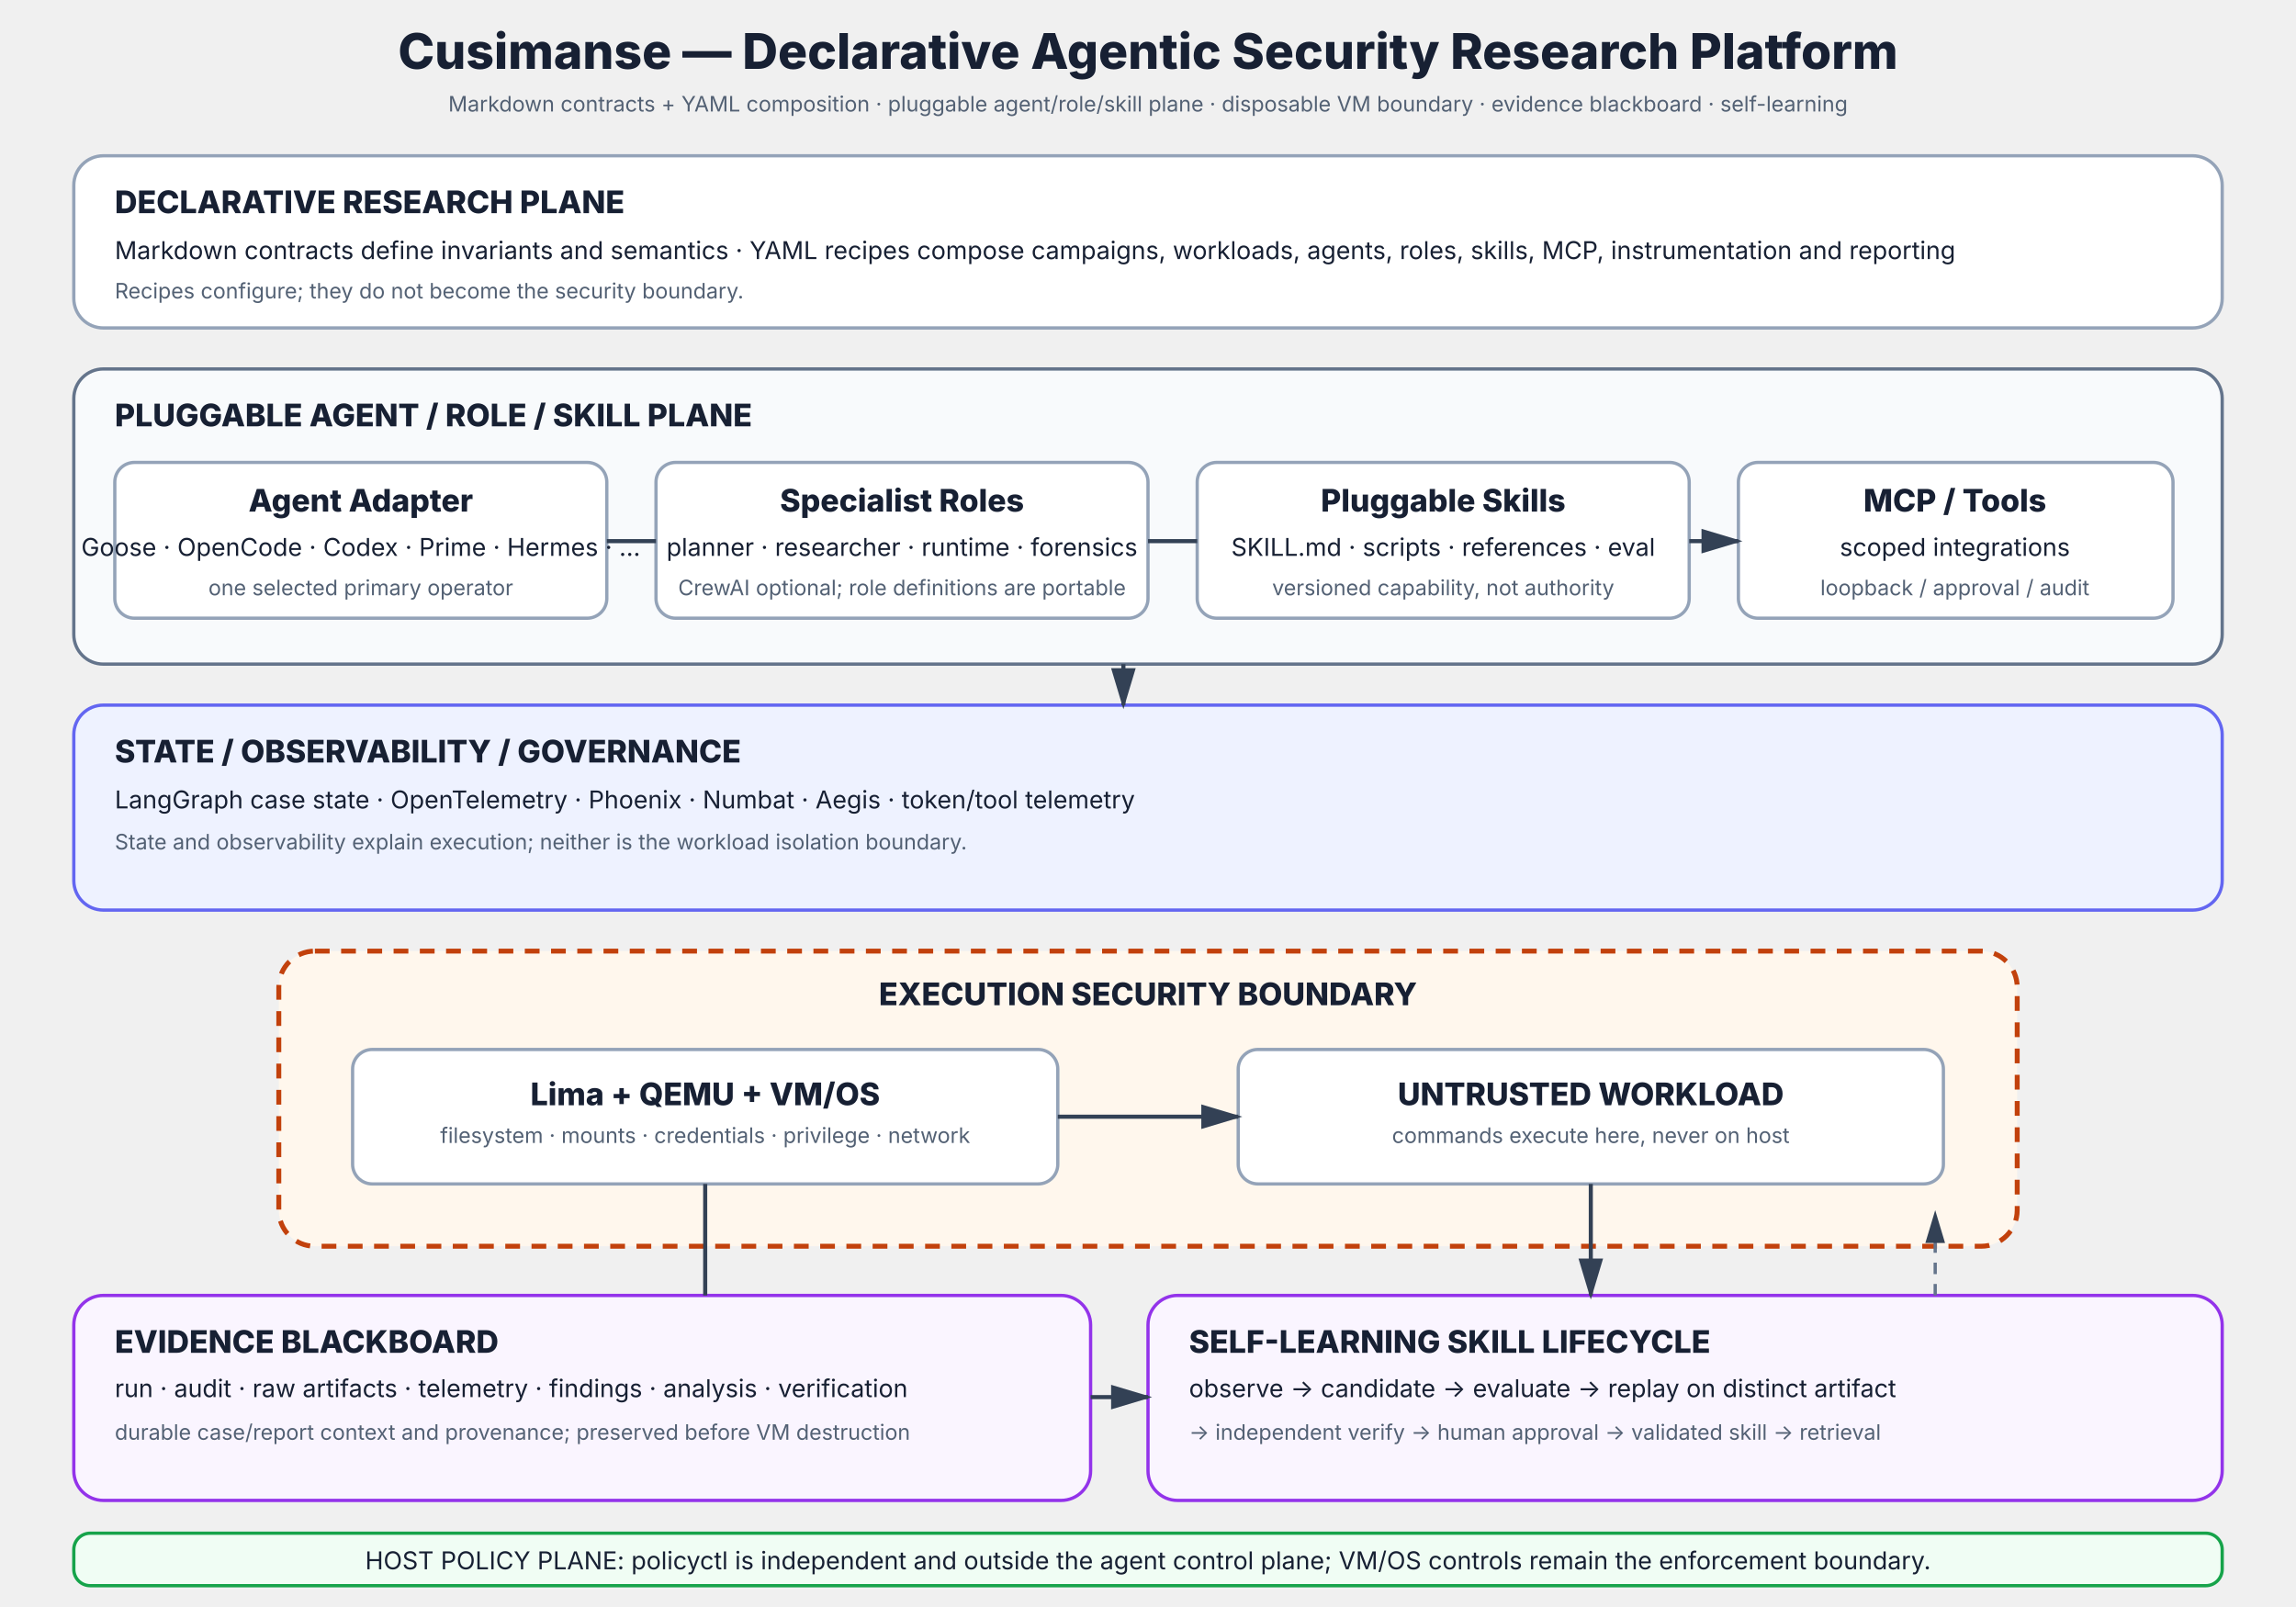
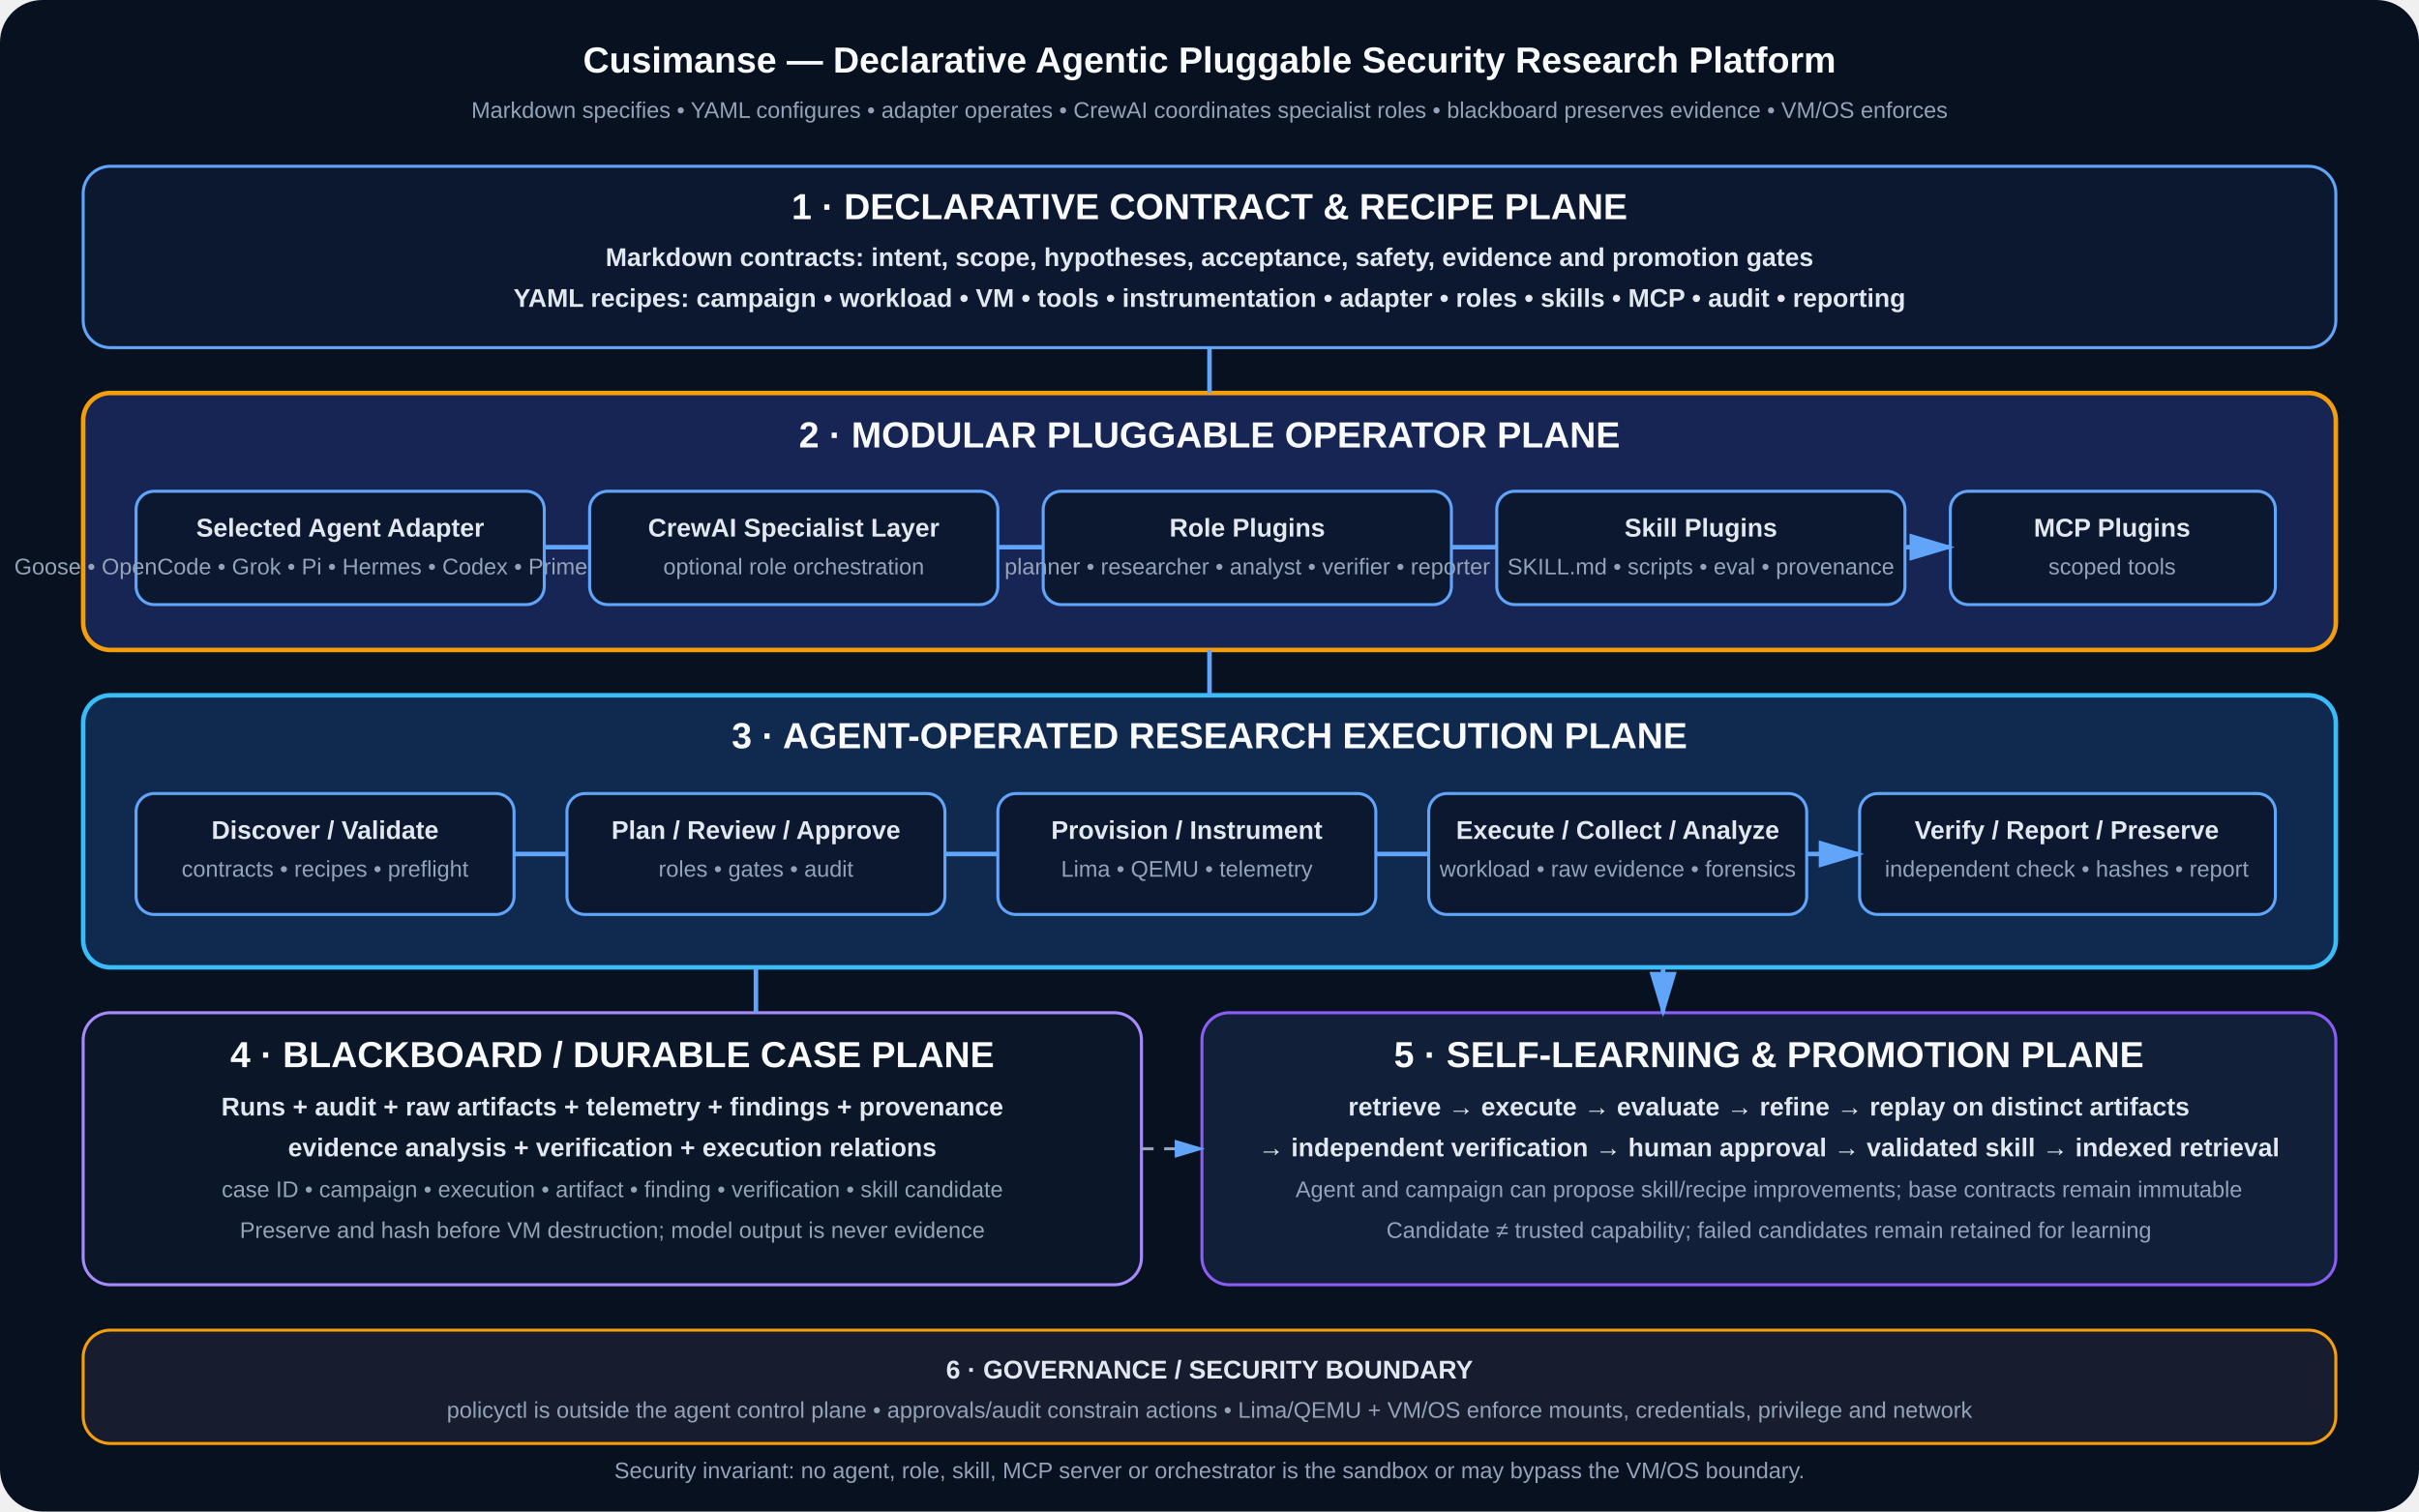
- <svg xmlns="http://www.w3.org/2000/svg" width="1400" height="980" viewBox="0 0 1400 980">
+ <svg xmlns="http://www.w3.org/2000/svg" width="1600" height="1000" viewBox="0 0 1600 1000" role="img" aria-labelledby="title desc">
  <defs>
-     <marker id="a" markerWidth="10" markerHeight="10" refX="9" refY="3" orient="auto">
-       <path d="M0,0 L10,3 L0,6 Z" fill="#334155" />
+     <style>.h{font:700 24px Arial,sans-serif;fill:#f8fafc}.t{font:600 17px Arial,sans-serif;fill:#e2e8f0}.s{font:15px Arial,sans-serif;fill:#94a3b8}.box{fill:#0b1830;stroke:#60a5fa;stroke-width:2}.plane{fill:#111f38;stroke:#8b5cf6;stroke-width:2}.plug{fill:#172554;stroke:#f59e0b;stroke-width:3}.exec{fill:#102a4f;stroke:#38bdf8;stroke-width:3}.data{fill:#0b1628;stroke:#a78bfa;stroke-width:2}.gov{fill:#171c2e;stroke:#f59e0b;stroke-width:2}.line{fill:none;stroke:#60a5fa;stroke-width:3;marker-end:url(#arrow)}.dash{fill:none;stroke:#94a3b8;stroke-width:2;stroke-dasharray:8 7;marker-end:url(#arrow)}</style>
+     <marker id="arrow" markerWidth="10" markerHeight="10" refX="9" refY="3" orient="auto">
+       <path d="M0,0 L10,3 L0,6 Z" fill="#60a5fa" />
    </marker>
-     <style>text{font-family:Inter,Arial,sans-serif;fill:#172033}.t{font-size:30px;font-weight:800}.h{font-size:19px;font-weight:800}.b{font-size:15px}.s{font-size:13px;fill:#536174}.card{fill:#fff;stroke:#94a3b8;stroke-width:2}.plane{fill:#f8fafc;stroke:#64748b;stroke-width:2}.boundary{fill:#fff7ed;stroke:#c2410c;stroke-width:3;stroke-dasharray:9 7}.policy{fill:#f0fdf4;stroke:#16a34a;stroke-width:2}.learn{fill:#faf5ff;stroke:#9333ea;stroke-width:2}.obs{fill:#eef2ff;stroke:#6366f1;stroke-width:2}.arrow{stroke:#334155;stroke-width:2.5;fill:none;marker-end:url(#a)}.dash{stroke:#64748b;stroke-width:2;stroke-dasharray:7 6;fill:none;marker-end:url(#a)}</style>
  </defs>
-   <text x="700" y="42" text-anchor="middle" class="t">Cusimanse — Declarative Agentic Security Research Platform</text>
-   <text x="700" y="68" text-anchor="middle" class="s">Markdown contracts + YAML composition · pluggable agent/role/skill plane · disposable VM boundary · evidence blackboard · self-learning</text>
-   <rect x="45" y="95" width="1310" height="105" rx="18" class="card" />
-   <text x="70" y="130" class="h">DECLARATIVE RESEARCH PLANE</text>
-   <text x="70" y="158" class="b">Markdown contracts define invariants and semantics · YAML recipes compose campaigns, workloads, agents, roles, skills, MCP, instrumentation and reporting</text>
-   <text x="70" y="182" class="s">Recipes configure; they do not become the security boundary.</text>
-   <rect x="45" y="225" width="1310" height="180" rx="18" class="plane" />
-   <text x="70" y="260" class="h">PLUGGABLE AGENT / ROLE / SKILL PLANE</text>
-   <rect x="70" y="282" width="300" height="95" rx="12" class="card" />
-   <text x="220" y="312" text-anchor="middle" class="h">Agent Adapter</text>
-   <text x="220" y="339" text-anchor="middle" class="b">Goose · OpenCode · Codex · Prime · Hermes · …</text>
-   <text x="220" y="363" text-anchor="middle" class="s">one selected primary operator</text>
-   <rect x="400" y="282" width="300" height="95" rx="12" class="card" />
-   <text x="550" y="312" text-anchor="middle" class="h">Specialist Roles</text>
-   <text x="550" y="339" text-anchor="middle" class="b">planner · researcher · runtime · forensics</text>
-   <text x="550" y="363" text-anchor="middle" class="s">CrewAI optional; role definitions are portable</text>
-   <rect x="730" y="282" width="300" height="95" rx="12" class="card" />
-   <text x="880" y="312" text-anchor="middle" class="h">Pluggable Skills</text>
-   <text x="880" y="339" text-anchor="middle" class="b">SKILL.md · scripts · references · eval</text>
-   <text x="880" y="363" text-anchor="middle" class="s">versioned capability, not authority</text>
-   <rect x="1060" y="282" width="265" height="95" rx="12" class="card" />
-   <text x="1192" y="312" text-anchor="middle" class="h">MCP / Tools</text>
-   <text x="1192" y="339" text-anchor="middle" class="b">scoped integrations</text>
-   <text x="1192" y="363" text-anchor="middle" class="s">loopback / approval / audit</text>
-   <path d="M370 330 H400 M700 330 H730 M1030 330 H1060" class="arrow" />
-   <rect x="45" y="430" width="1310" height="125" rx="18" class="obs" />
-   <text x="70" y="465" class="h">STATE / OBSERVABILITY / GOVERNANCE</text>
-   <text x="70" y="493" class="b">LangGraph case state · OpenTelemetry · Phoenix · Numbat · Aegis · token/tool telemetry</text>
-   <text x="70" y="518" class="s">State and observability explain execution; neither is the workload isolation boundary.</text>
-   <path d="M685 405 V430" class="arrow" />
-   <rect x="170" y="580" width="1060" height="180" rx="22" class="boundary" />
-   <text x="700" y="613" text-anchor="middle" class="h">EXECUTION SECURITY BOUNDARY</text>
-   <rect x="215" y="640" width="430" height="82" rx="12" class="card" />
-   <text x="430" y="674" text-anchor="middle" class="h">Lima + QEMU + VM/OS</text>
-   <text x="430" y="697" text-anchor="middle" class="s">filesystem · mounts · credentials · privilege · network</text>
-   <rect x="755" y="640" width="430" height="82" rx="12" class="card" />
-   <text x="970" y="674" text-anchor="middle" class="h">UNTRUSTED WORKLOAD</text>
-   <text x="970" y="697" text-anchor="middle" class="s">commands execute here, never on host</text>
-   <path d="M645 681 H755" class="arrow" />
-   <rect x="45" y="790" width="620" height="125" rx="18" class="learn" />
-   <text x="70" y="825" class="h">EVIDENCE BLACKBOARD</text>
-   <text x="70" y="852" class="b">run · audit · raw artifacts · telemetry · findings · analysis · verification</text>
-   <text x="70" y="878" class="s">durable case/report context and provenance; preserved before VM destruction</text>
-   <rect x="700" y="790" width="655" height="125" rx="18" class="learn" />
-   <text x="725" y="825" class="h">SELF-LEARNING SKILL LIFECYCLE</text>
-   <text x="725" y="852" class="b">observe → candidate → evaluate → replay on distinct artifact</text>
-   <text x="725" y="878" class="s">→ independent verify → human approval → validated skill → retrieval</text>
-   <path d="M430 722 V790 M970 722 V790" class="arrow" />
-   <path d="M665 852 H700" class="arrow" />
-   <rect x="45" y="935" width="1310" height="32" rx="10" class="policy" />
-   <text x="700" y="957" text-anchor="middle" class="b">HOST POLICY PLANE: policyctl is independent and outside the agent control plane; VM/OS controls remain the enforcement boundary.</text>
-   <path d="M1180 790 V740" class="dash" />
+   <rect width="1600" height="1000" rx="28" fill="#07111f" />
+   <text x="800" y="48" text-anchor="middle" class="h" font-size="34">Cusimanse — Declarative Agentic Pluggable Security Research Platform</text>
+   <text x="800" y="78" text-anchor="middle" class="s">Markdown specifies • YAML configures • adapter operates • CrewAI coordinates specialist roles • blackboard preserves evidence • VM/OS enforces</text>
+   <rect x="55" y="110" width="1490" height="120" rx="18" class="box" />
+   <text x="800" y="145" text-anchor="middle" class="h">1 · DECLARATIVE CONTRACT &amp; RECIPE PLANE</text>
+   <text x="800" y="176" text-anchor="middle" class="t">Markdown contracts: intent, scope, hypotheses, acceptance, safety, evidence and promotion gates</text>
+   <text x="800" y="203" text-anchor="middle" class="t">YAML recipes: campaign • workload • VM • tools • instrumentation • adapter • roles • skills • MCP • audit • reporting</text>
+   <rect x="55" y="260" width="1490" height="170" rx="18" class="plug" />
+   <text x="800" y="296" text-anchor="middle" class="h">2 · MODULAR PLUGGABLE OPERATOR PLANE</text>
+   <rect x="90" y="325" width="270" height="75" rx="12" class="box" />
+   <text x="225" y="355" text-anchor="middle" class="t">Selected Agent Adapter</text>
+   <text x="225" y="380" text-anchor="middle" class="s">Goose • OpenCode • Grok • Pi • Hermes • Codex • Prime • future</text>
+   <rect x="390" y="325" width="270" height="75" rx="12" class="box" />
+   <text x="525" y="355" text-anchor="middle" class="t">CrewAI Specialist Layer</text>
+   <text x="525" y="380" text-anchor="middle" class="s">optional role orchestration</text>
+   <rect x="690" y="325" width="270" height="75" rx="12" class="box" />
+   <text x="825" y="355" text-anchor="middle" class="t">Role Plugins</text>
+   <text x="825" y="380" text-anchor="middle" class="s">planner • researcher • analyst • verifier • reporter</text>
+   <rect x="990" y="325" width="270" height="75" rx="12" class="box" />
+   <text x="1125" y="355" text-anchor="middle" class="t">Skill Plugins</text>
+   <text x="1125" y="380" text-anchor="middle" class="s">SKILL.md • scripts • eval • provenance</text>
+   <rect x="1290" y="325" width="215" height="75" rx="12" class="box" />
+   <text x="1397" y="355" text-anchor="middle" class="t">MCP Plugins</text>
+   <text x="1397" y="380" text-anchor="middle" class="s">scoped tools</text>
+   <path d="M360 362H390 M660 362H690 M960 362H990 M1260 362H1290" class="line" />
+   <rect x="55" y="460" width="1490" height="180" rx="18" class="exec" />
+   <text x="800" y="495" text-anchor="middle" class="h">3 · AGENT-OPERATED RESEARCH EXECUTION PLANE</text>
+   <rect x="90" y="525" width="250" height="80" rx="12" class="box" />
+   <text x="215" y="555" text-anchor="middle" class="t">Discover / Validate</text>
+   <text x="215" y="580" text-anchor="middle" class="s">contracts • recipes • preflight</text>
+   <rect x="375" y="525" width="250" height="80" rx="12" class="box" />
+   <text x="500" y="555" text-anchor="middle" class="t">Plan / Review / Approve</text>
+   <text x="500" y="580" text-anchor="middle" class="s">roles • gates • audit</text>
+   <rect x="660" y="525" width="250" height="80" rx="12" class="box" />
+   <text x="785" y="555" text-anchor="middle" class="t">Provision / Instrument</text>
+   <text x="785" y="580" text-anchor="middle" class="s">Lima • QEMU • telemetry</text>
+   <rect x="945" y="525" width="250" height="80" rx="12" class="box" />
+   <text x="1070" y="555" text-anchor="middle" class="t">Execute / Collect / Analyze</text>
+   <text x="1070" y="580" text-anchor="middle" class="s">workload • raw evidence • forensics</text>
+   <rect x="1230" y="525" width="275" height="80" rx="12" class="box" />
+   <text x="1367" y="555" text-anchor="middle" class="t">Verify / Report / Preserve</text>
+   <text x="1367" y="580" text-anchor="middle" class="s">independent check • hashes • report</text>
+   <path d="M340 565H375 M625 565H660 M910 565H945 M1195 565H1230" class="line" />
+   <rect x="55" y="670" width="700" height="180" rx="18" class="data" />
+   <text x="405" y="706" text-anchor="middle" class="h">4 · BLACKBOARD / DURABLE CASE PLANE</text>
+   <text x="405" y="738" text-anchor="middle" class="t">Runs + audit + raw artifacts + telemetry + findings + provenance</text>
+   <text x="405" y="765" text-anchor="middle" class="t">evidence analysis + verification + execution relations</text>
+   <text x="405" y="792" text-anchor="middle" class="s">case ID • campaign • execution • artifact • finding • verification • skill candidate</text>
+   <text x="405" y="819" text-anchor="middle" class="s">Preserve and hash before VM destruction; model output is never evidence</text>
+   <rect x="795" y="670" width="750" height="180" rx="18" class="plane" />
+   <text x="1170" y="706" text-anchor="middle" class="h">5 · SELF-LEARNING &amp; PROMOTION PLANE</text>
+   <text x="1170" y="738" text-anchor="middle" class="t">retrieve → execute → evaluate → refine → replay on distinct artifacts</text>
+   <text x="1170" y="765" text-anchor="middle" class="t">→ independent verification → human approval → validated skill → indexed retrieval</text>
+   <text x="1170" y="792" text-anchor="middle" class="s">Agent and campaign can propose skill/recipe improvements; base contracts remain immutable</text>
+   <text x="1170" y="819" text-anchor="middle" class="s">Candidate ≠ trusted capability; failed candidates remain retained for learning</text>
+   <path d="M755 760H795" class="dash" />
+   <rect x="55" y="880" width="1490" height="75" rx="18" class="gov" />
+   <text x="800" y="912" text-anchor="middle" class="t">6 · GOVERNANCE / SECURITY BOUNDARY</text>
+   <text x="800" y="938" text-anchor="middle" class="s">policyctl is outside the agent control plane • approvals/audit constrain actions • Lima/QEMU + VM/OS enforce mounts, credentials, privilege and network</text>
+   <text x="800" y="978" text-anchor="middle" class="s">Security invariant: no agent, role, skill, MCP server or orchestrator is the sandbox or may bypass the VM/OS boundary.</text>
+   <path d="M800 230V260 M800 430V460 M500 640V670 M1100 640V670" class="line" />
</svg>
